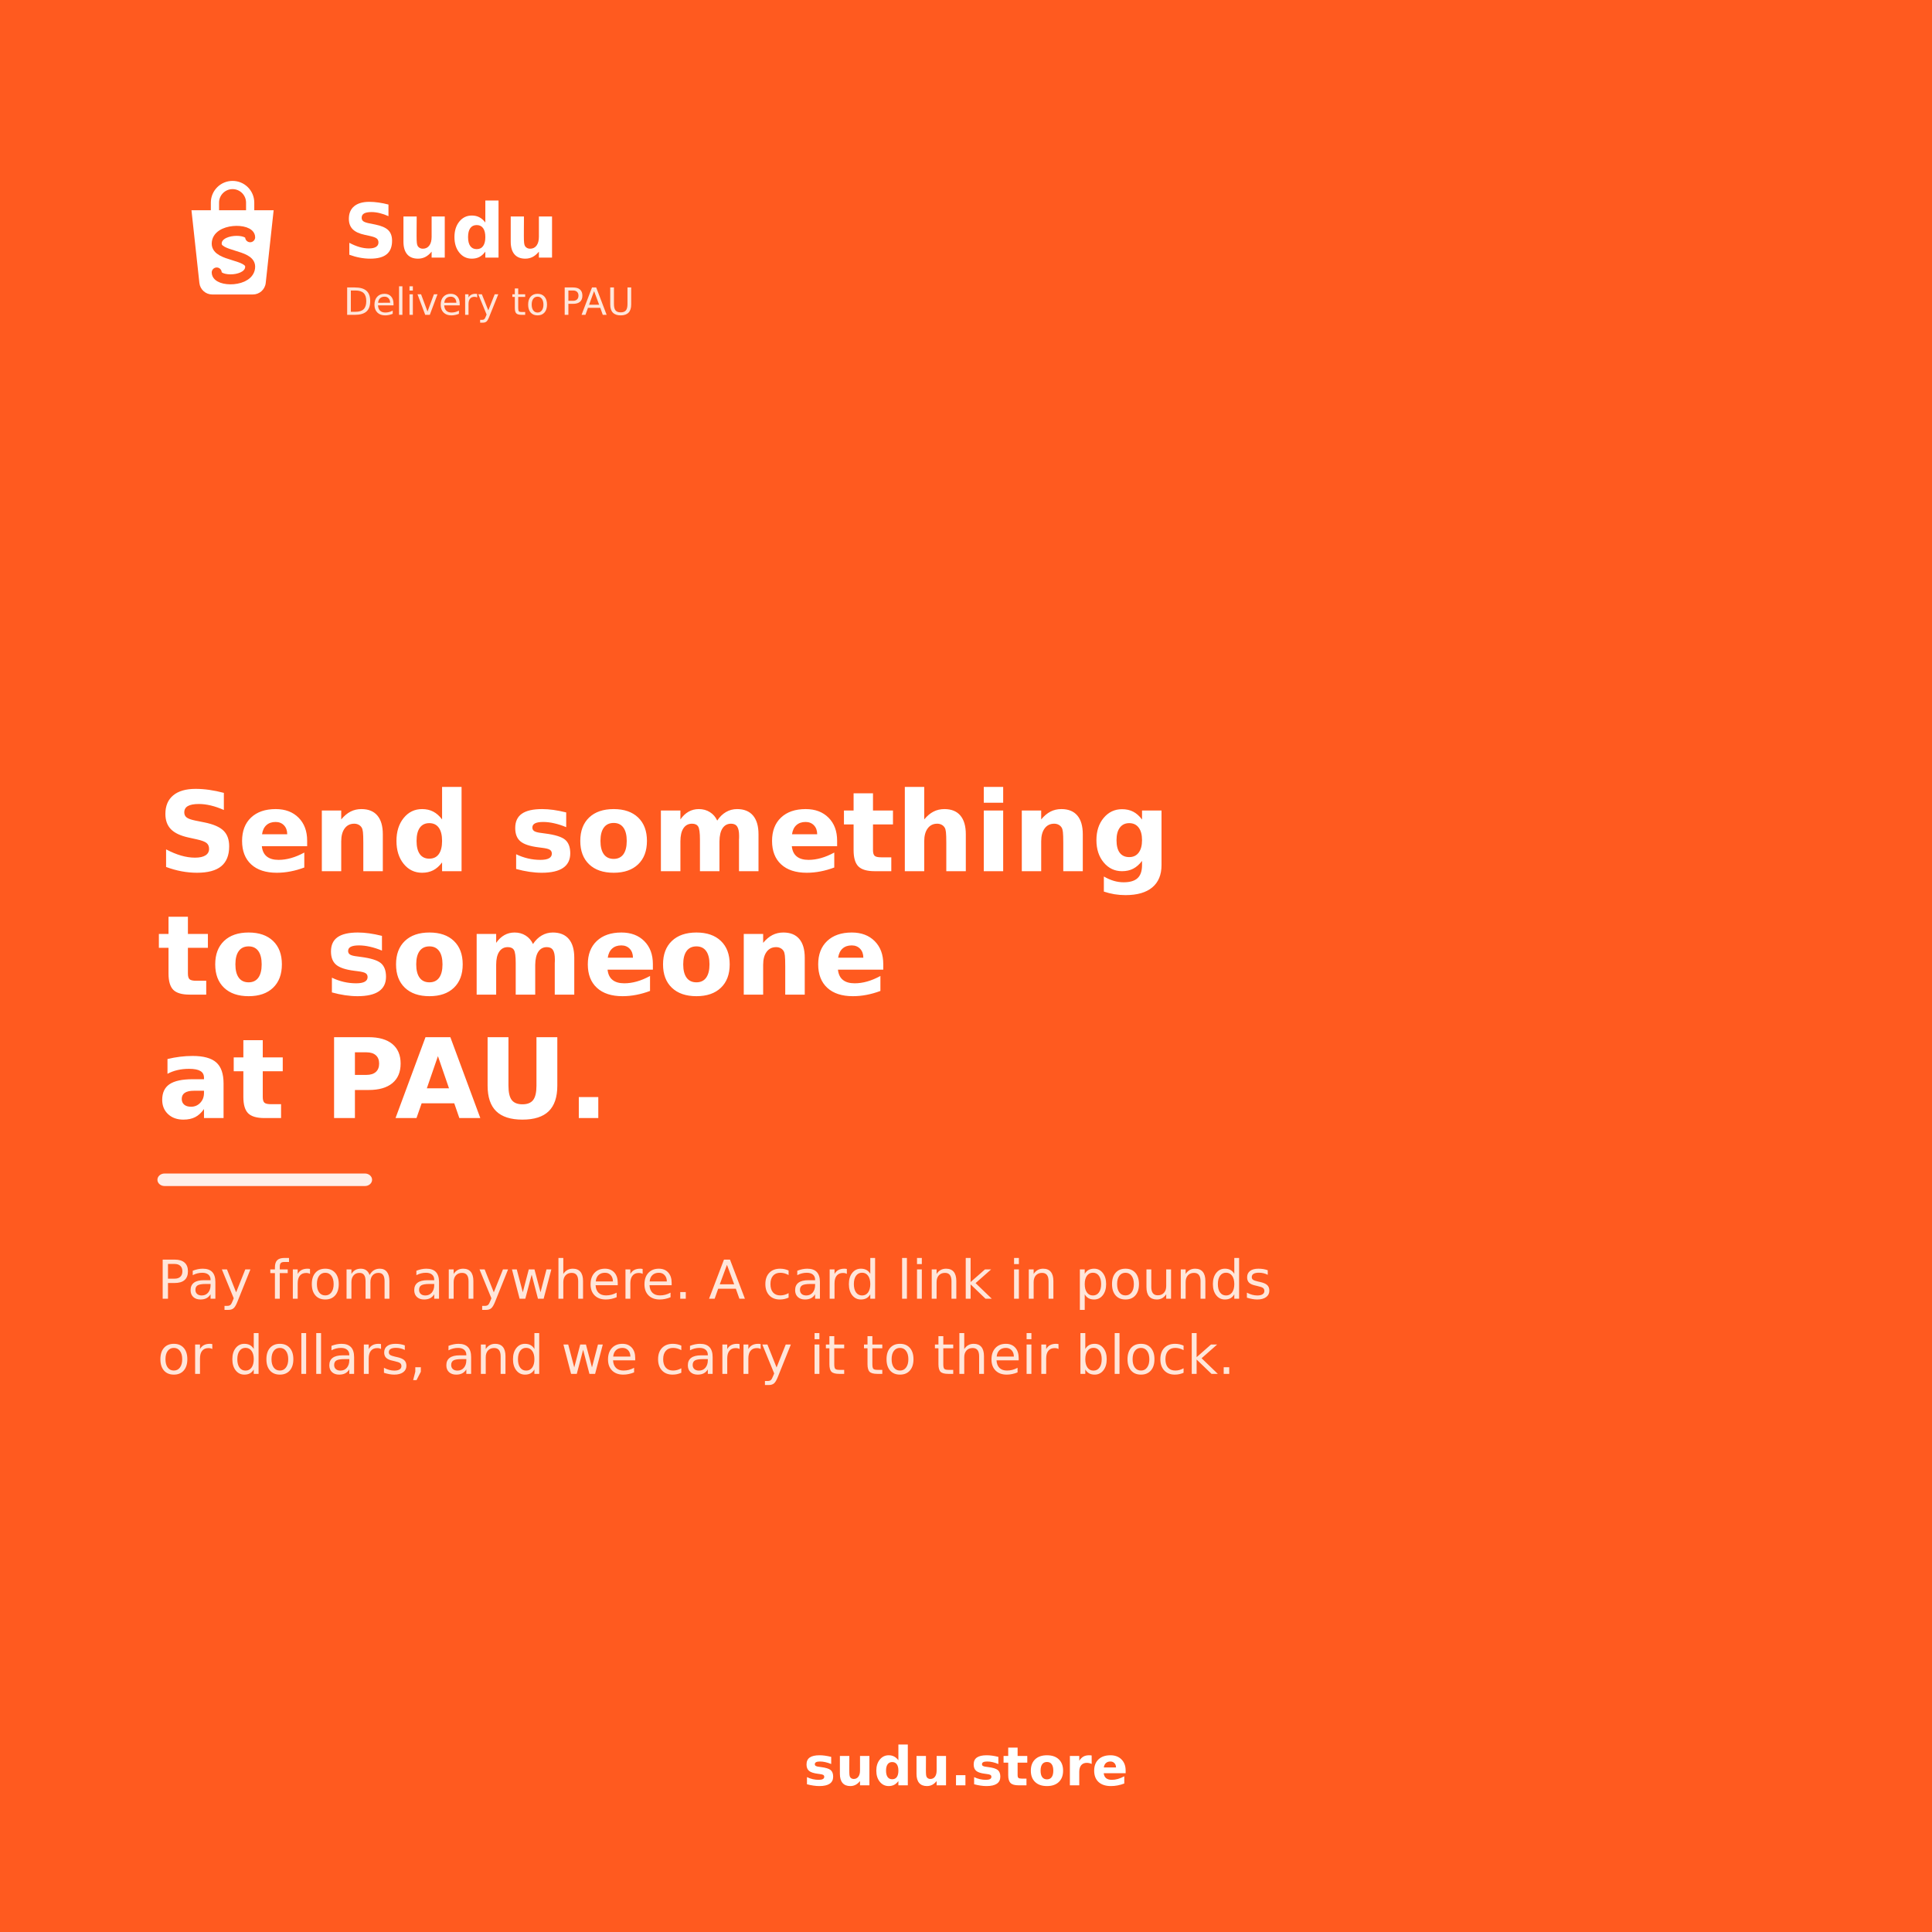
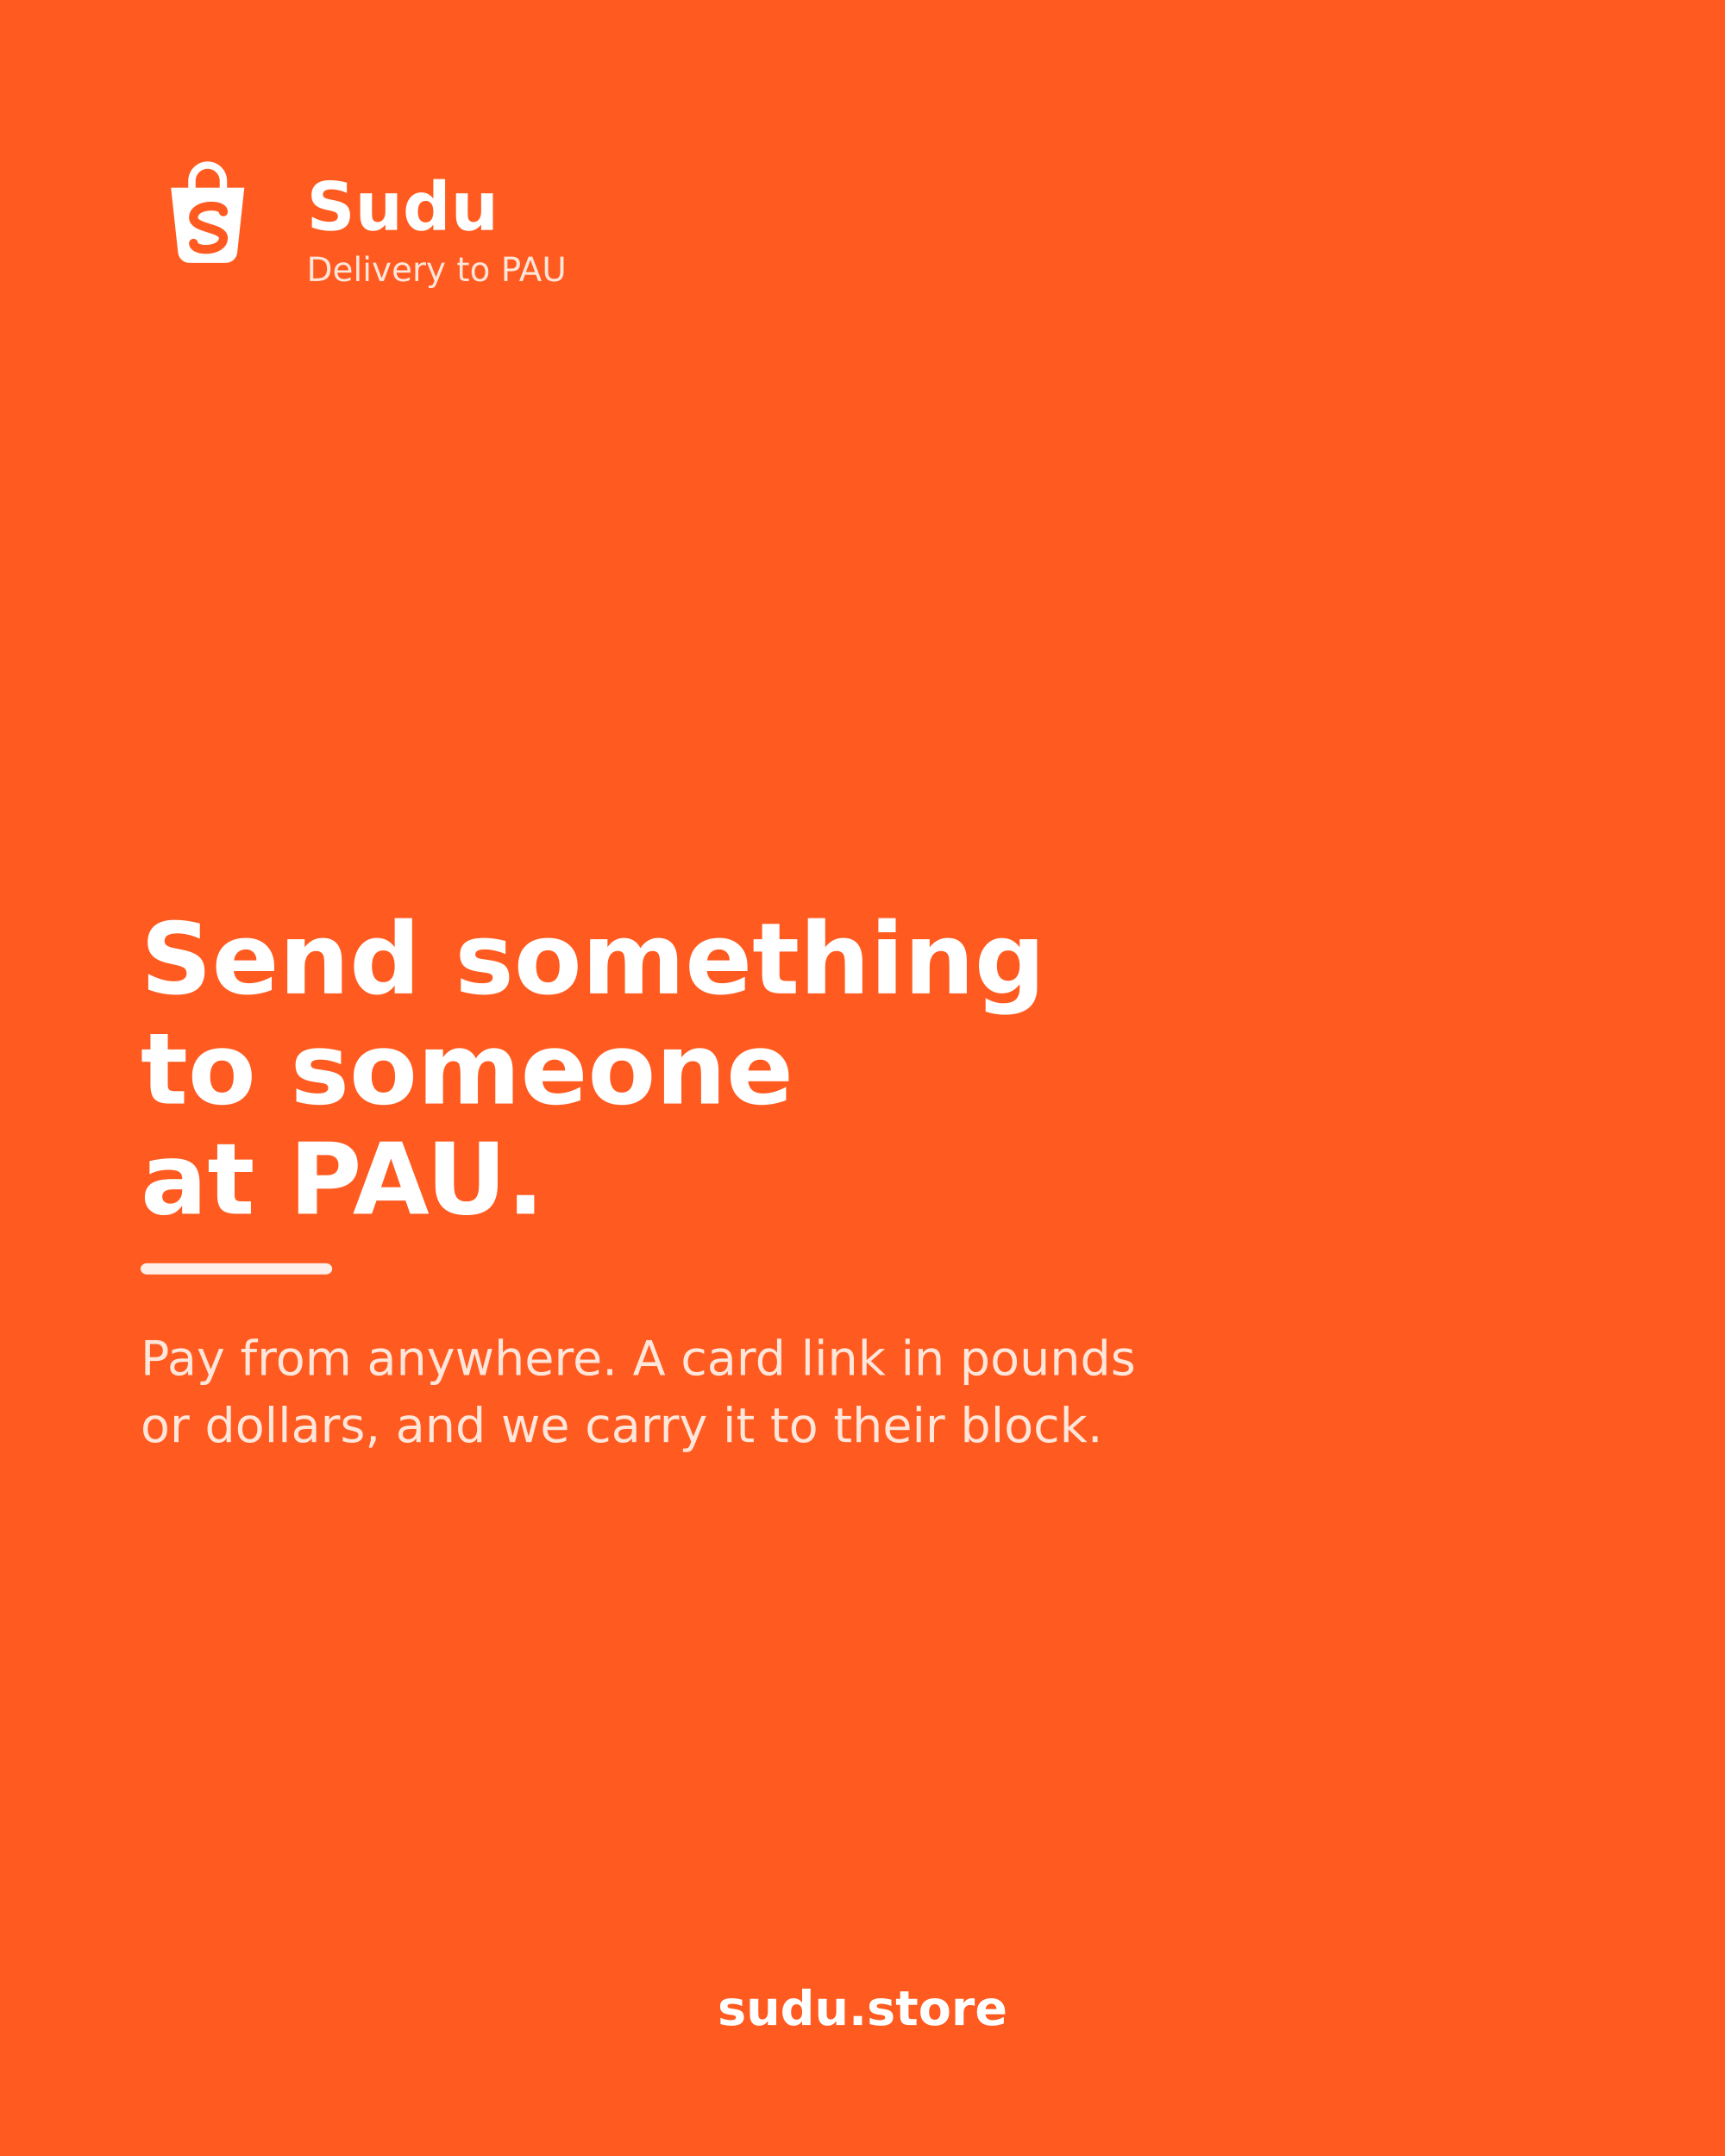
- <svg xmlns="http://www.w3.org/2000/svg" width="1080" height="1080" viewBox="0 0 1080 1080">
-   <rect width="1080" height="1080" fill="#ff5a1f" />
+ <svg xmlns="http://www.w3.org/2000/svg" width="1080" height="1350" viewBox="0 0 1080 1350">
+   <rect width="1080" height="1350" fill="#ff5a1f" />
  <g transform="translate(88 88) scale(0.1640625)">
    <rect width="512" height="512" rx="116" fill="#ff5a1f" />
    <path d="M116 180h280l-27 248a44 44 0 0 1-44 39H187a44 44 0 0 1-44-39z" fill="#ffffff" />
    <path d="M196 180v-26a60 60 0 0 1 120 0v26" fill="none" stroke="#ffffff" stroke-width="28" stroke-linecap="round" />
    <path d="M316 272C316 240 202 240 202 294C202 338 316 330 316 372C316 426 202 426 202 392" fill="none" stroke="#ff5a1f" stroke-width="34" stroke-linecap="round" />
  </g>
  <text x="192" y="144" font-family="DejaVu Sans" font-size="42" font-weight="bold" fill="#ffffff" text-anchor="start">Sudu</text>
  <text x="192" y="176" font-family="DejaVu Sans" font-size="21" font-weight="normal" fill="#ffe6da" text-anchor="start">Delivery to PAU</text>
-   <text x="88" y="487" font-family="DejaVu Sans" font-size="62" font-weight="bold" fill="#ffffff" text-anchor="start">Send something</text>
-   <text x="88" y="556" font-family="DejaVu Sans" font-size="62" font-weight="bold" fill="#ffffff" text-anchor="start">to someone</text>
-   <text x="88" y="625" font-family="DejaVu Sans" font-size="62" font-weight="bold" fill="#ffffff" text-anchor="start">at PAU.</text>
-   <rect x="88" y="656" width="120" height="7" rx="4" fill="#ffffff" opacity="0.9" />
-   <text x="88" y="726" font-family="DejaVu Sans" font-size="30" font-weight="normal" fill="#ffe6da" text-anchor="start">Pay from anywhere. A card link in pounds</text>
-   <text x="88" y="768" font-family="DejaVu Sans" font-size="30" font-weight="normal" fill="#ffe6da" text-anchor="start">or dollars, and we carry it to their block.</text>
-   <text x="540" y="998" font-family="DejaVu Sans" font-size="30" font-weight="bold" fill="#ffffff" text-anchor="middle">sudu.store</text>
+   <text x="88" y="622" font-family="DejaVu Sans" font-size="62" font-weight="bold" fill="#ffffff" text-anchor="start">Send something</text>
+   <text x="88" y="691" font-family="DejaVu Sans" font-size="62" font-weight="bold" fill="#ffffff" text-anchor="start">to someone</text>
+   <text x="88" y="760" font-family="DejaVu Sans" font-size="62" font-weight="bold" fill="#ffffff" text-anchor="start">at PAU.</text>
+   <rect x="88" y="791" width="120" height="7" rx="4" fill="#ffffff" opacity="0.9" />
+   <text x="88" y="861" font-family="DejaVu Sans" font-size="30" font-weight="normal" fill="#ffe6da" text-anchor="start">Pay from anywhere. A card link in pounds</text>
+   <text x="88" y="903" font-family="DejaVu Sans" font-size="30" font-weight="normal" fill="#ffe6da" text-anchor="start">or dollars, and we carry it to their block.</text>
+   <text x="540" y="1268" font-family="DejaVu Sans" font-size="30" font-weight="bold" fill="#ffffff" text-anchor="middle">sudu.store</text>
</svg>
